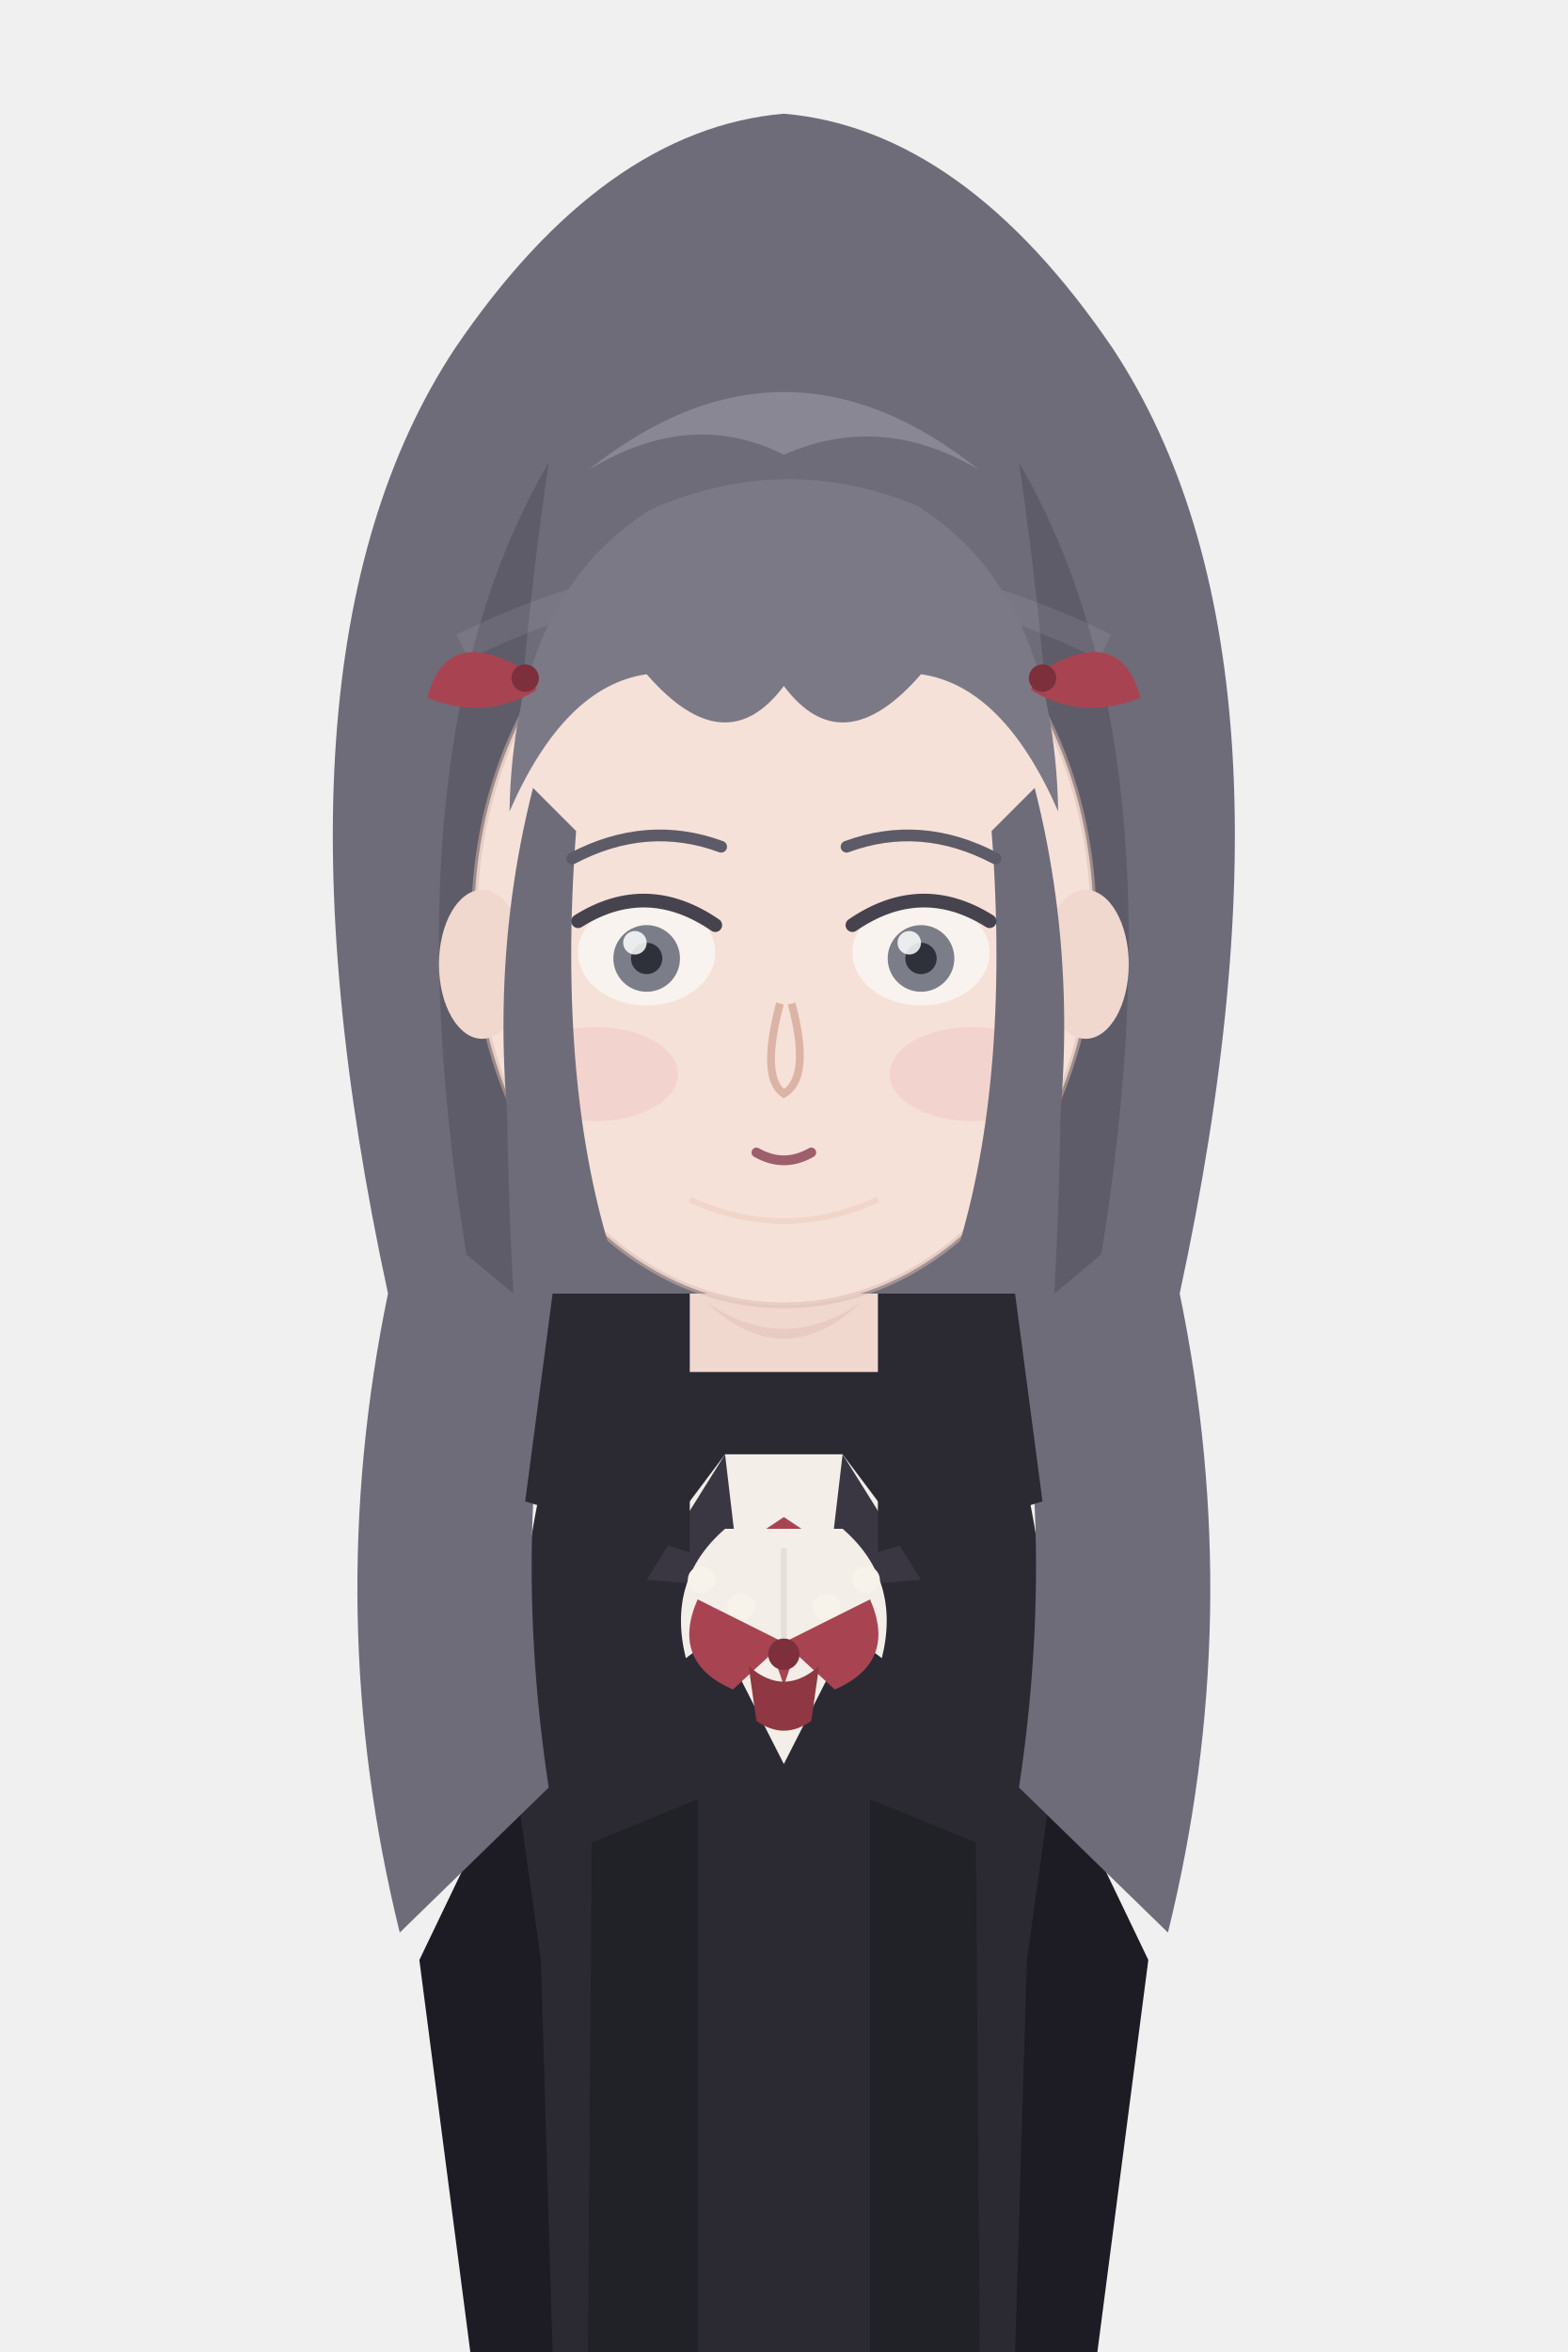
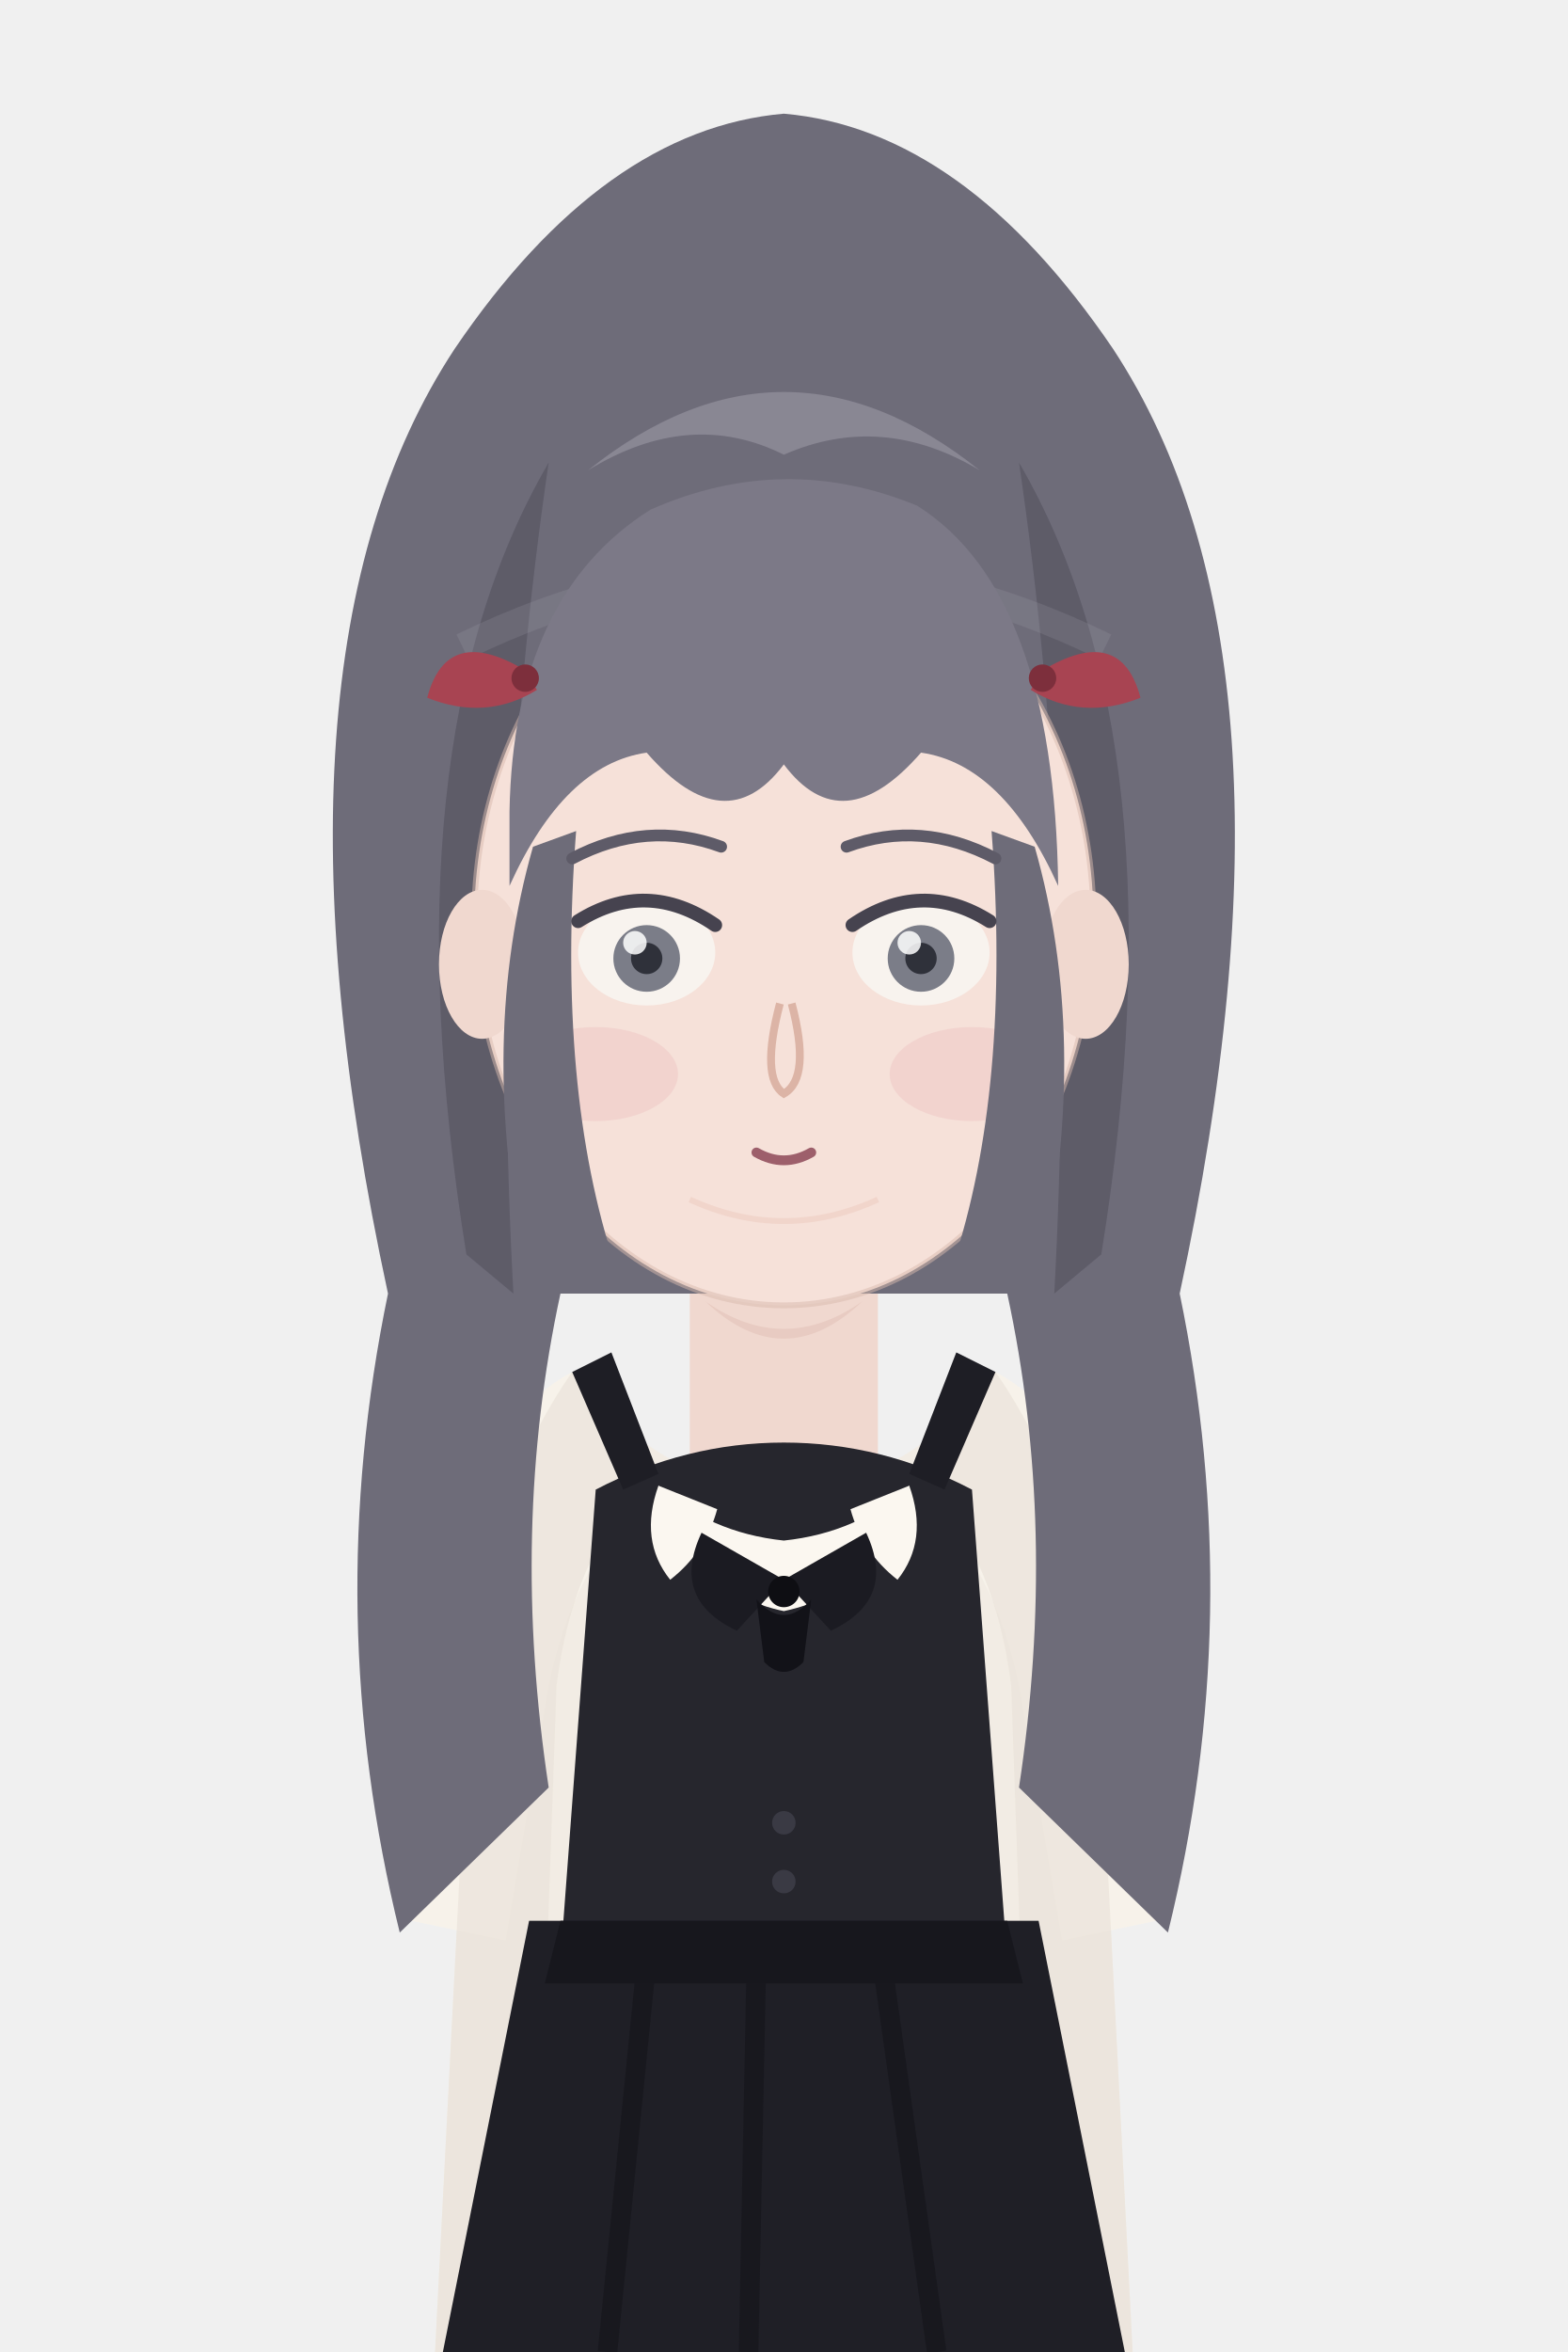
<svg xmlns="http://www.w3.org/2000/svg" viewBox="0 0 800 1200" width="800" height="1200">
  <g>
    <path d="M352 620 Q400 690 448 620 L448 800 Q400 820 352 800 Z" fill="#f0d8cf" />
    <path d="M360 664 Q400 702 440 664 Q400 692 360 664 Z" fill="#d9b3a8" opacity="0.35" />
-     <path d="M260 1200 L262 900 Q266 742 300 700 L500 700 Q534 742 538 900 L540 1200 Z" fill="#2b2a33" />
-     <path d="M340 782 L400 900 L460 782 L430 742 L370 742 Z" fill="#f3eee8" />
-     <path d="M376 790 L400 860 L424 790 L400 774 Z" fill="#a84452" />
-     <path d="M370 742 L330 806 L378 810 Z" fill="#3a3742" />
-     <path d="M430 742 L470 806 L422 810 Z" fill="#3a3742" />
-     <path d="M262 900 L214 1000 L240 1200 L282 1200 L276 1000 Z" fill="#1d1c24" />
-     <path d="M538 900 L586 1000 L560 1200 L518 1200 L524 1000 Z" fill="#1d1c24" />
-     <path d="M300 1200 L302 940 L356 918 L356 1200 Z" fill="#1d1c24" opacity="0.7" />
-     <path d="M500 1200 L498 940 L444 918 L444 1200 Z" fill="#1d1c24" opacity="0.7" />
+     <path d="M292 700 Q250 760 240 850 L222 1200 L578 1200 L560 850 Q550 760 508 700 Q460 760 400 760 Q340 760 292 700 Z" fill="#f2ece4" />
+     <path d="M292 700 Q236 730 226 830 L210 980 L258 990 L280 860 Q292 800 330 764 Z" fill="#f7f2ea" />
+     <path d="M508 700 Q564 730 574 830 L590 980 L542 990 L520 860 Q508 800 470 764 Z" fill="#f7f2ea" />
+     <path d="M292 700 Q250 760 240 850 L222 1200 L272 1200 L284 860 Q292 796 326 760 Z" fill="#e9e2d8" opacity="0.65" />
+     <path d="M508 700 Q550 760 560 850 L578 1200 L528 1200 L516 860 Q508 796 474 760 Z" fill="#e9e2d8" opacity="0.65" />
+     <path d="M304 760 Q350 736 400 736 Q450 736 496 760 L514 1000 L286 1000 Z" fill="#26262d" />
+     <path d="M318 760 L292 700 L312 690 L336 752 Z" fill="#1e1e25" />
+     <path d="M482 760 L508 700 L488 690 L464 752 Z" fill="#1e1e25" />
+     <path d="M270 980 L530 980 L574 1200 L226 1200 Z" fill="#1f1f26" />
+     <path d="M330 1000 L310 1200 M386 1000 L382 1200 M450 1000 L478 1200" stroke="#15151b" stroke-width="10" opacity="0.7" />
+     <path d="M286 980 L514 980 L522 1012 L278 1012 Z" fill="#17171d" />
+     <circle cx="400" cy="930" r="6" fill="#3a3a44" />
+     <circle cx="400" cy="960" r="6" fill="#3a3a44" />
    <path d="M198 660 Q128 336 232 178 Q308 66 400 58 Q492 66 568 178 Q672 336 602 660 Q636 824 596 986 L520 912 Q540 780 514 660 L286 660 Q260 780 280 912 L204 986 Q164 824 198 660 Z" fill="#6e6c79" />
    <path d="M238 640 Q196 380 280 236 Q250 440 262 660 Z" fill="#4d4b58" opacity="0.5" />
    <path d="M562 640 Q604 380 520 236 Q550 440 538 660 Z" fill="#4d4b58" opacity="0.5" />
    <path d="M236 330 Q400 250 564 330" fill="none" stroke="#a7a4b0" stroke-width="14" opacity="0.18" />
-     <path d="M282 660 L352 660 L352 792 L268 766 Z" fill="#2b2a33" />
-     <path d="M448 660 L518 660 L532 766 L448 792 Z" fill="#2b2a33" />
    <ellipse cx="400" cy="470" rx="158" ry="196" fill="#f6e1d9" />
    <ellipse cx="400" cy="470" rx="158" ry="196" fill="none" stroke="#d8b9ae" stroke-width="3" opacity="0.5" />
    <ellipse cx="246" cy="492" rx="22" ry="38" fill="#f0d8cf" />
    <ellipse cx="554" cy="492" rx="22" ry="38" fill="#f0d8cf" />
    <ellipse cx="304" cy="548" rx="42" ry="24" fill="#e8b3b6" opacity="0.3" />
    <ellipse cx="496" cy="548" rx="42" ry="24" fill="#e8b3b6" opacity="0.3" />
-     <path d="M260 414 Q262 304 332 260 Q400 230 468 258 Q538 302 540 414 Q512 350 470 344 Q430 390 400 350 Q370 390 330 344 Q288 350 260 414 Z" fill="#7c7987" />
+     <path d="M260 414 Q262 304 332 260 Q400 230 468 258 Q538 302 540 452 Q512 390 470 384 Q430 430 400 390 Q370 430 330 384 Q288 390 260 452 Z" fill="#7c7987" />
    <path d="M300 240 Q400 160 500 240 Q450 210 400 232 Q352 208 300 240 Z" fill="#b1aeba" opacity="0.4" />
-     <path d="M272 402 Q244 512 268 632 Q286 664 314 646 Q284 556 294 424 Z" fill="#6e6c79" />
-     <path d="M528 402 Q556 512 532 632 Q514 664 486 646 Q516 556 506 424 Z" fill="#6e6c79" />
+     <path d="M272 432 Q244 530 268 646 Q286 664 314 646 Q284 556 294 424 Z" fill="#6e6c79" />
+     <path d="M528 432 Q556 530 532 646 Q514 664 486 646 Q516 556 506 424 Z" fill="#6e6c79" />
    <path d="M268 342 Q228 318 218 356 Q248 368 274 352 Z" fill="#a84452" />
    <path d="M532 342 Q572 318 582 356 Q552 368 526 352 Z" fill="#a84452" />
    <circle cx="268" cy="346" r="7" fill="#7d2f3c" />
    <circle cx="532" cy="346" r="7" fill="#7d2f3c" />
    <path d="M292 438 Q330 418 368 432" fill="none" stroke="#5e5b68" stroke-width="6" stroke-linecap="round" />
    <path d="M432 432 Q470 418 508 438" fill="none" stroke="#5e5b68" stroke-width="6" stroke-linecap="round" />
    <ellipse cx="330" cy="486" rx="35" ry="27" fill="#f8f3ee" />
    <path d="M295 470 Q330 448 365 472" fill="none" stroke="#46434f" stroke-width="7" stroke-linecap="round" />
    <circle cx="330" cy="489" r="17" fill="#7b7d88" />
    <circle cx="330" cy="489" r="8" fill="#2f313a" />
    <circle cx="324" cy="481" r="6" fill="#ffffff" opacity="0.85" />
    <ellipse cx="470" cy="486" rx="35" ry="27" fill="#f8f3ee" />
    <path d="M435 472 Q470 448 505 470" fill="none" stroke="#46434f" stroke-width="7" stroke-linecap="round" />
    <circle cx="470" cy="489" r="17" fill="#7b7d88" />
    <circle cx="470" cy="489" r="8" fill="#2f313a" />
    <circle cx="464" cy="481" r="6" fill="#ffffff" opacity="0.85" />
    <path d="M398 512 Q388 550 400 558 Q414 550 404 512" fill="none" stroke="#d1a190" stroke-width="4" opacity="0.7" />
    <path d="M386 588 Q400 596 414 588" fill="none" stroke="#9d5f6b" stroke-width="5" stroke-linecap="round" />
    <path d="M352 612 Q400 634 448 612" fill="none" stroke="#e8bfb2" stroke-width="3" opacity="0.35" />
-     <path d="M370 780 Q340 806 350 846 Q378 824 400 842 Q422 824 450 846 Q460 806 430 780 Z" fill="#f3eee8" />
-     <path d="M400 790 L400 842" stroke="#d9cfc6" stroke-width="3" opacity="0.5" />
-     <circle cx="358" cy="806" r="7" fill="#f7f2ea" />
-     <circle cx="378" cy="820" r="7" fill="#f7f2ea" />
-     <circle cx="422" cy="820" r="7" fill="#f7f2ea" />
-     <circle cx="442" cy="806" r="7" fill="#f7f2ea" />
-     <path d="M400 838 L356 816 Q342 848 374 862 Z" fill="#a84452" />
-     <path d="M400 838 L444 816 Q458 848 426 862 Z" fill="#a84452" />
-     <path d="M382 850 Q400 866 418 850 L414 878 Q400 888 386 878 Z" fill="#8f3743" />
-     <circle cx="400" cy="844" r="8" fill="#7d2f3c" />
+     <path d="M336 758 Q352 812 400 822 Q448 812 464 758 Q438 782 400 786 Q362 782 336 758 Z" fill="#fbf7f0" />
+     <path d="M336 758 Q326 786 342 806 Q360 792 366 770 Z" fill="#fbf7f0" />
+     <path d="M464 758 Q474 786 458 806 Q440 792 434 770 Z" fill="#fbf7f0" />
+     <path d="M400 806 L358 782 Q342 816 376 832 Z" fill="#1b1b22" />
+     <path d="M400 806 L442 782 Q458 816 424 832 Z" fill="#1b1b22" />
+     <path d="M386 816 Q400 832 414 816 L410 848 Q400 858 390 848 Z" fill="#121218" />
+     <circle cx="400" cy="812" r="8" fill="#0e0e13" />
  </g>
</svg>
